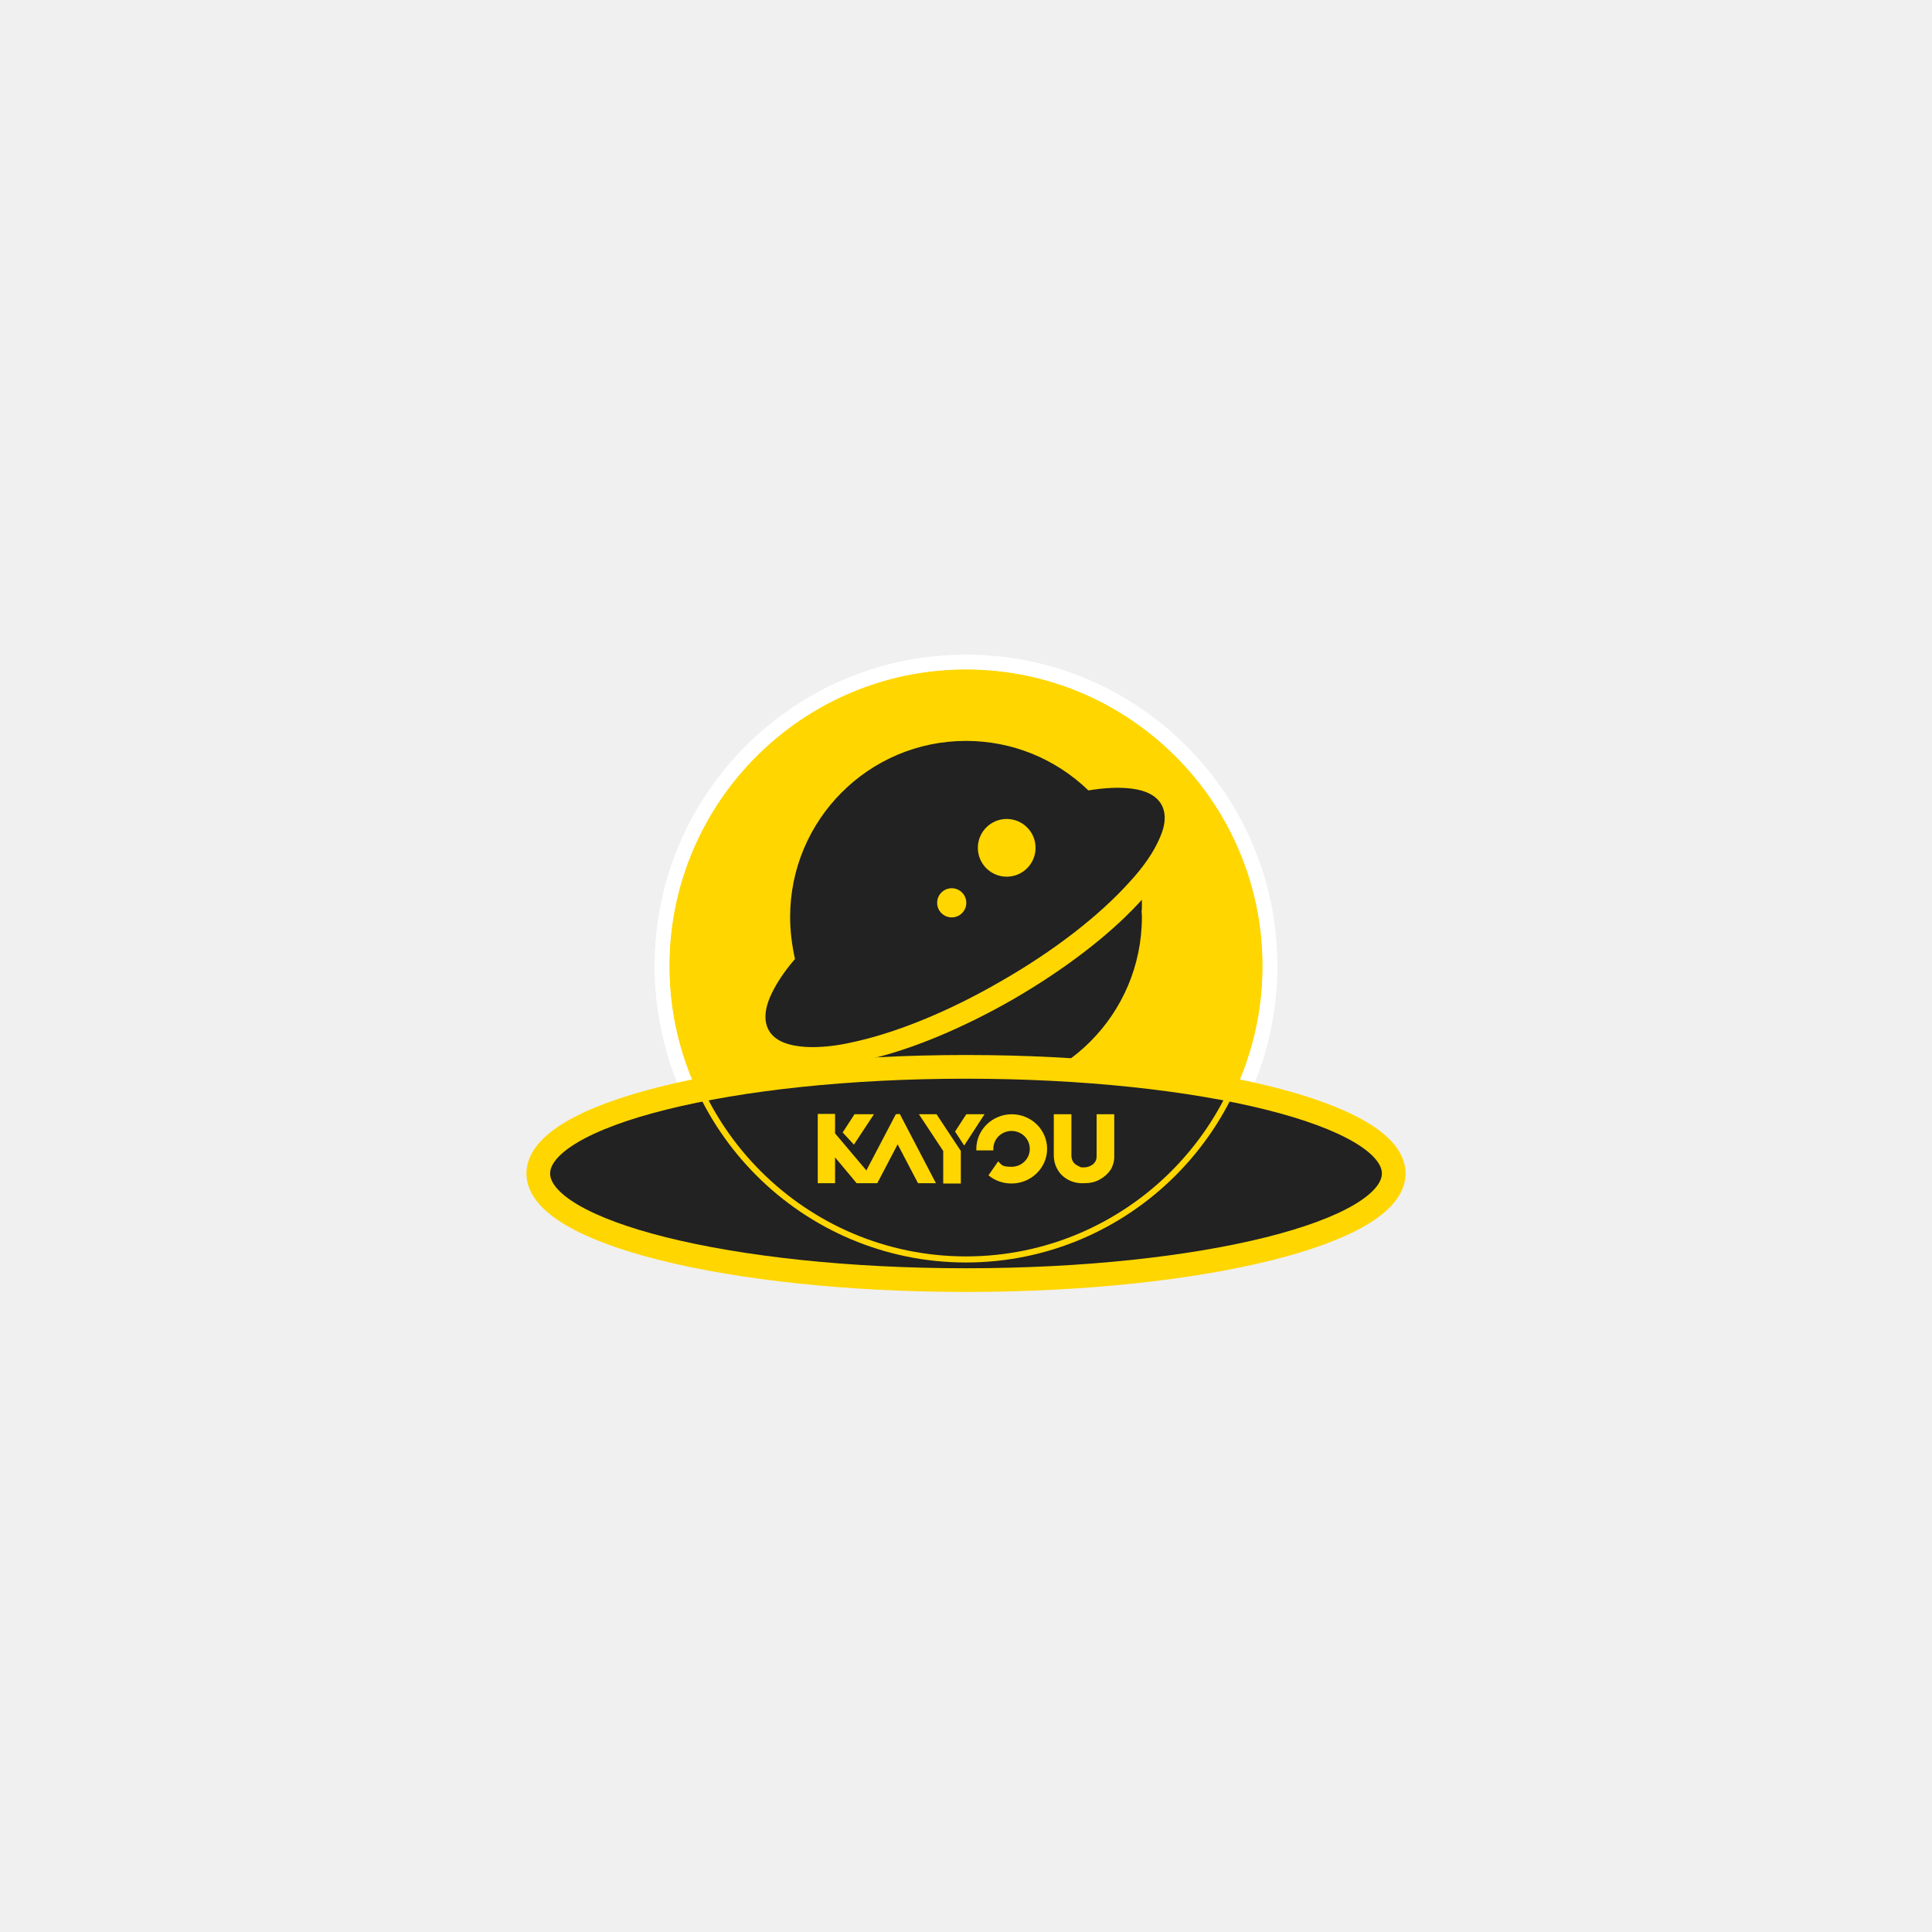
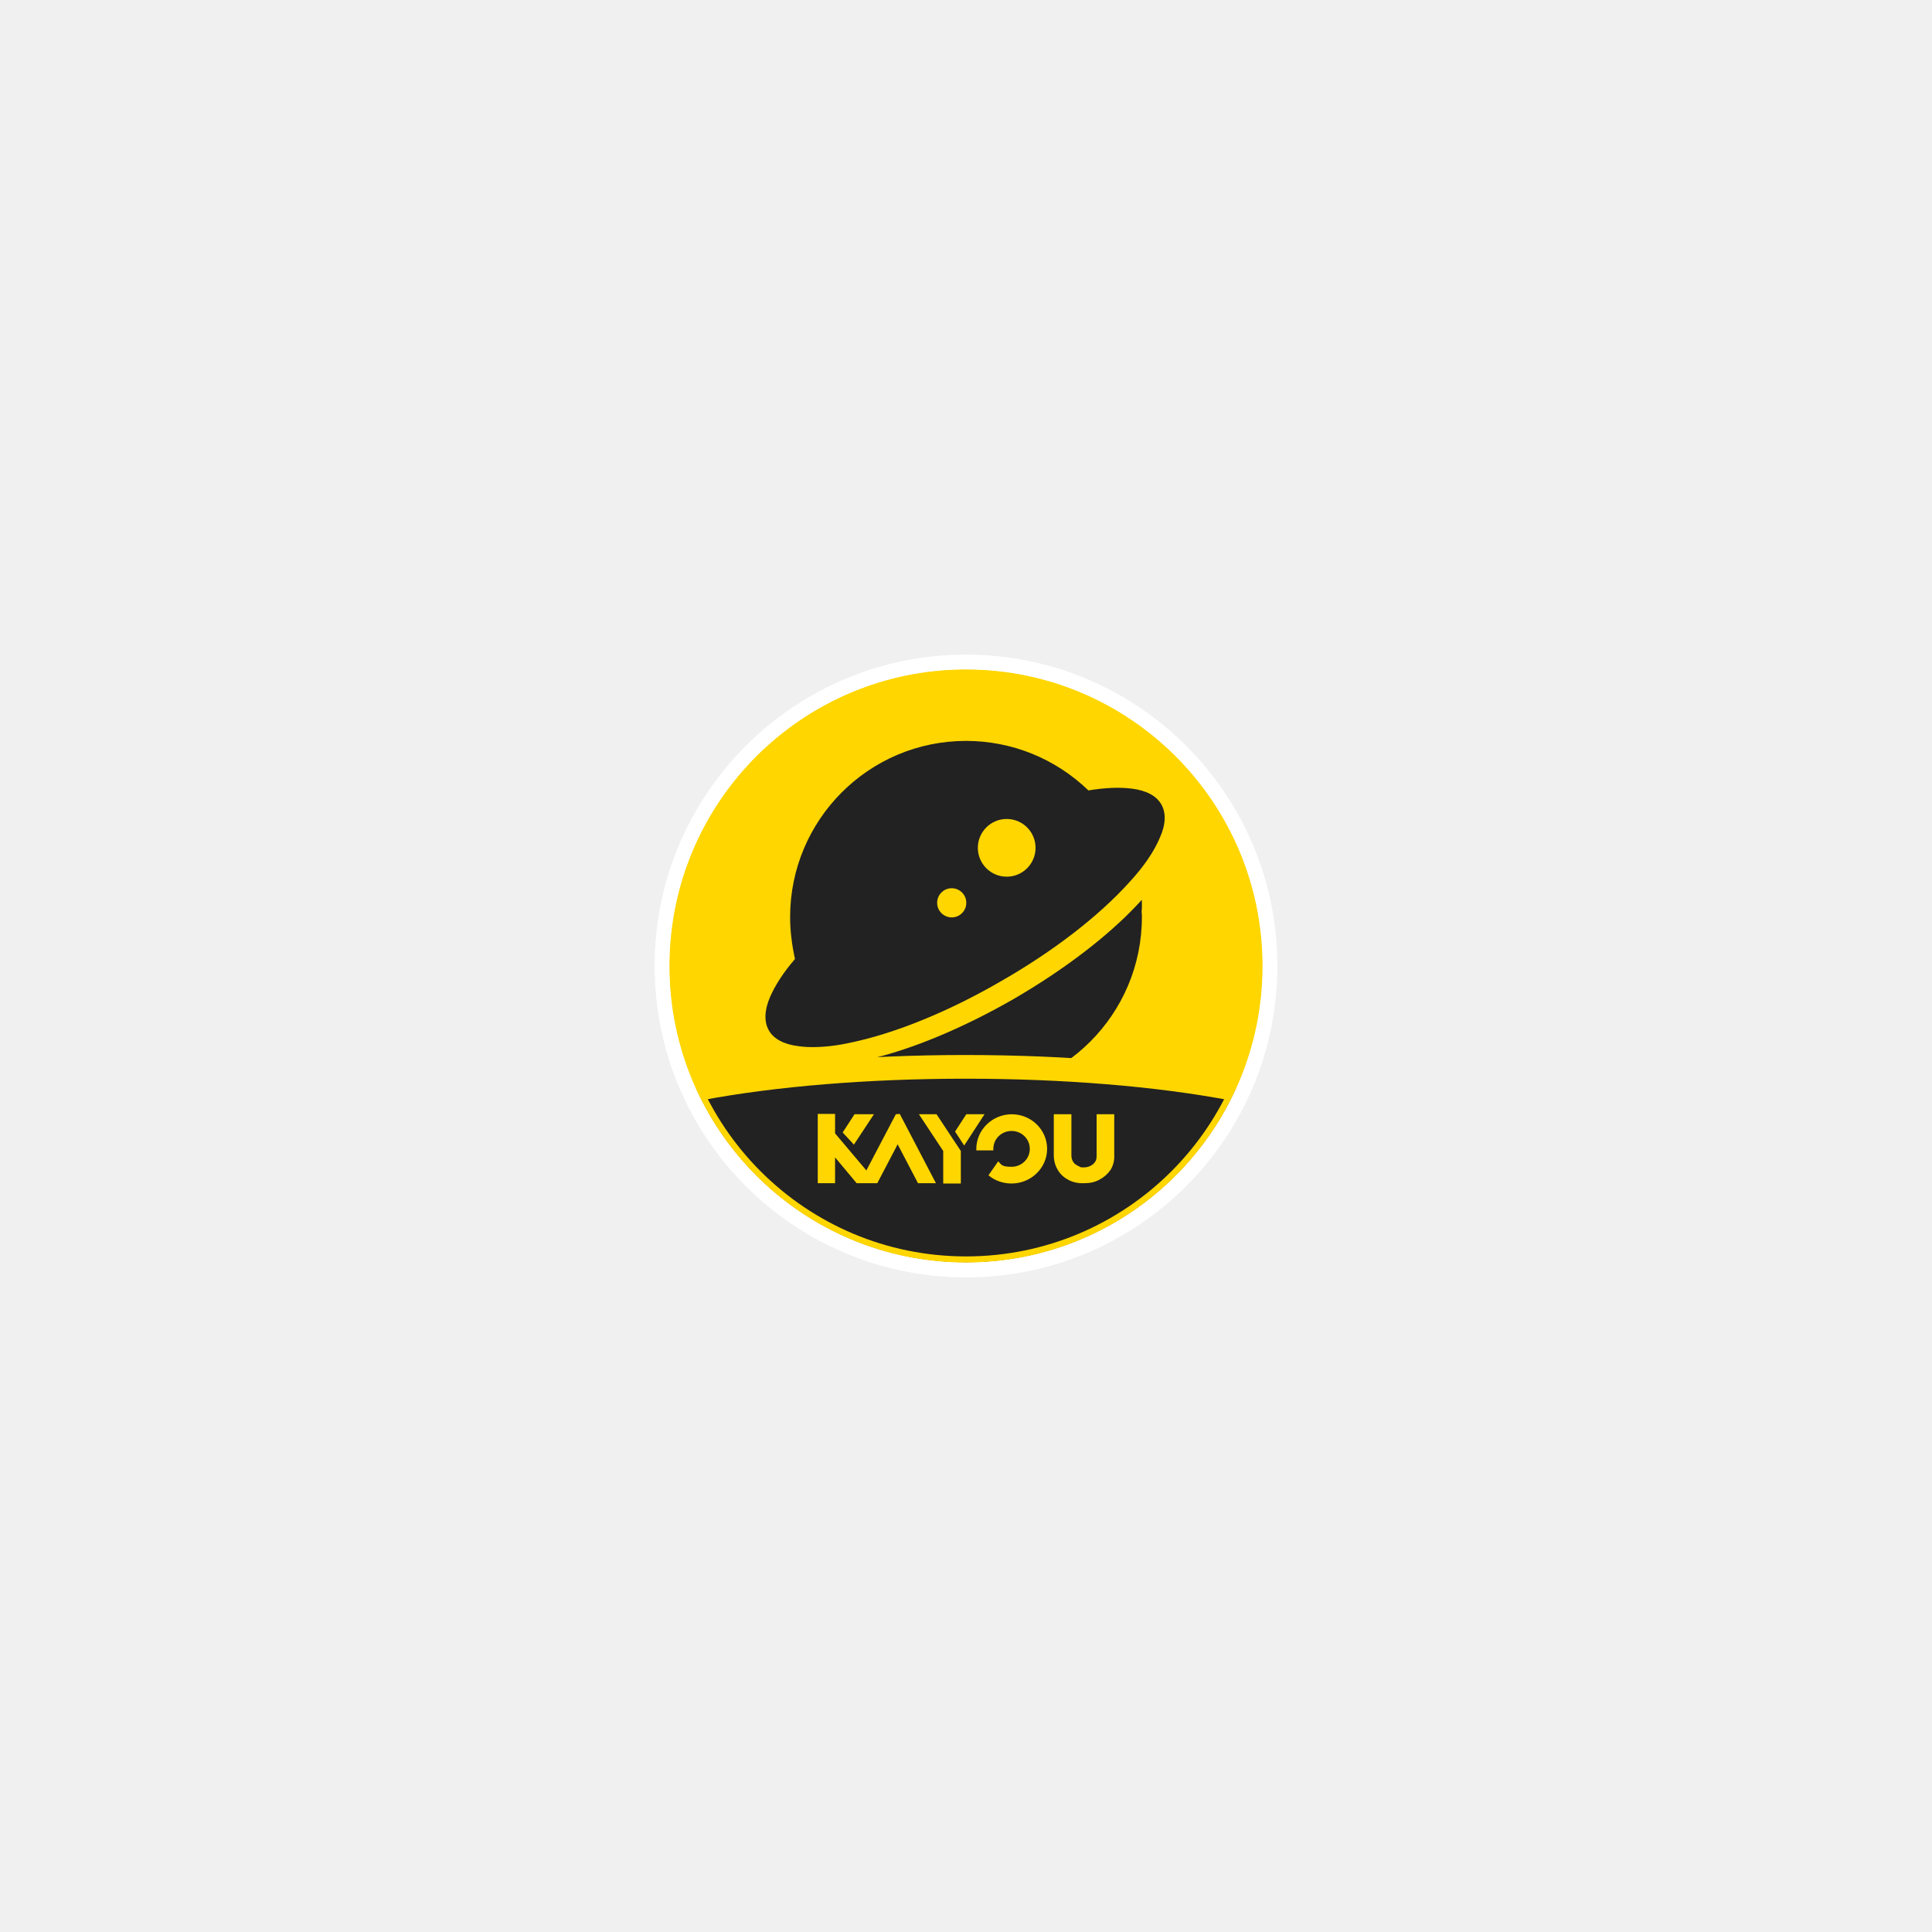
<svg xmlns="http://www.w3.org/2000/svg" viewBox="0 0 636 636">
  <g>
-     <circle cx="318" cy="318" r="102.5" fill="#FFFFFF" />
-     <circle cx="318" cy="318" r="97.5" fill="#FFD600" />
+     <circle fill="#FFFFFF" cx="318" cy="318" r="102.5" />
+     <circle fill="#FFD600" cx="318" cy="318" r="97.5" />
+     <path fill="#222222" stroke="#222222" stroke-width="1.6" d="M318,244.7C318,244.7,318,244.7,318,244.7c0.1,0,0.1,0,0.1,0H318z" />
    <path fill="#222222" d="M375.9,298.3v-2.1l-1.4,1.5c-9.8,10.5-24.2,21.5-40.7,31.1c-16.7,9.6-33.7,16.7-47.8,19.9l-1.8,0.4l1.5,1c9.6,6.4,20.7,9.8,32.2,9.8c32,0,58-26,58-58c0-0.6,0-1.2-0.1-1.8C375.9,299.5,375.9,298.9,375.9,298.3z" />
    <path fill="#222222" d="M382.3,264.8c-1.6-2.8-4.9-4.6-9.8-5.2c-4-0.5-8.7-0.3-14.2,0.6c-10.9-10.5-25.2-16.3-40.3-16.3c-32,0-57.9,26-57.9,58c0,4.6,0.6,9.2,1.6,13.8c-3.8,4.4-6.5,8.6-8.2,12.5c-1.9,4.4-2,8.2-0.4,11c1.6,2.8,4.9,4.6,9.8,5.2c1.4,0.2,2.9,0.3,4.6,0.3c3.9,0,8.3-0.5,13.1-1.6c14.5-3.1,31.9-10.2,49.1-20.2c17.1-9.8,32-21.3,42.1-32.5c4.8-5.2,8.1-10.1,10-14.6C383.8,271.4,383.9,267.6,382.3,264.8z" />
-     <ellipse cx="318" cy="386.3" rx="140.8" ry="35.1" fill="#222222" stroke="#FFD600" stroke-width="7.8" />
-     <circle cx="331.4" cy="279.1" r="9.5" fill="#FFD600" />
-     <circle cx="313.3" cy="297.2" r="4.8" fill="#FFD600" />
+     <path fill="#222222" d="M318,351.2c-33.7,0-64.6,2.8-88.7,7.4c15.4,33.6,49.3,56.9,88.7,56.9c39.4,0,73.3-23.3,88.7-56.9C382.6,354,351.7,351.2,318,351.2z" />
+     <path fill="#FFD600" d="M227.7,354.9c1,2.5,2.1,4.9,3.3,7.3c24.4-4.6,54.9-7.1,86.9-7.1c32.1,0,62.6,2.5,86.9,7.1c1.2-2.4,2.3-4.8,3.3-7.3c-25.2-4.9-56.9-7.6-90.4-7.6C284.6,347.3,253,350,227.7,354.9z" />
+     <circle fill="#FFD600" cx="331.4" cy="279.1" r="9.5" />
+     <circle fill="#FFD600" cx="313.3" cy="297.2" r="4.8" />
    <path fill="#FFD600" d="M294.9,366.8l-9.7,18.5l-10.3-12.2v-6.4h-5.7v22.8h5.7V381l7.1,8.5h6.8l6.7-12.8l6.7,12.8h5.9l-11.9-22.8L294.9,366.8L294.9,366.8z" />
    <path fill="#FFD600" d="M302.5,366.8l8,12.1v10.7h5.8v-10.7l-8-12.1H302.5z" />
    <path fill="#FFD600" d="M318.1,366.8l-3.7,5.7l3,4.6l6.7-10.3L318.1,366.8L318.1,366.8z" />
    <path fill="#FFD600" d="M361,380.3c0,0.5,0,1.1-0.2,1.6s-0.5,0.9-0.9,1.3c-0.9,0.7-1.9,1.1-3,1.1s-1.1,0-1.6-0.3c-0.5-0.2-1-0.5-1.4-0.8c-0.8-0.7-1.2-1.7-1.2-2.9v-13.5h-5.8v13.4c0,1.8,0.4,3.4,1.3,4.9c0.8,1.4,2,2.5,3.5,3.3s3.3,1.2,5.2,1.1c1.8,0,3.5-0.3,5.1-1.2c1.5-0.8,2.7-1.9,3.6-3.2c0.9-1.5,1.3-3.2,1.2-4.9v-13.4H361V380.3L361,380.3L361,380.3z" />
    <path fill="#FFD600" d="M287.6,366.8h-6.3l-3.9,6l3.7,4l6.6-10H287.6z" />
    <path fill="#FFD600" d="M333.1,366.8c-6.4,0-11.7,5.1-11.7,11.4s0,0.3,0,0.5h5.6c0-0.1,0-0.3,0-0.5c0-3.3,2.7-5.9,6-5.9s6,2.6,6,5.9s-2.7,5.9-6,5.9s-3.3-0.7-4.4-1.8l-3.2,4.6c2,1.7,4.7,2.7,7.6,2.7c6.4,0,11.7-5.1,11.7-11.4s-5.2-11.4-11.7-11.4L333.1,366.8z" />
-     <path fill="#FFD600" d="M318,415.6c-53.8,0-97.6-43.8-97.6-97.6c0-53.8,43.8-97.6,97.6-97.6c53.8,0,97.6,43.8,97.6,97.6C415.6,371.8,371.8,415.6,318,415.6z M318,222.4c-52.7,0-95.6,42.9-95.6,95.6s42.9,95.6,95.6,95.6s95.6-42.9,95.6-95.6S370.7,222.4,318,222.4z" />
+     <circle cx="318" cy="318" r="96.6" fill="none" stroke="#FFD600" stroke-width="2" />
  </g>
</svg>
